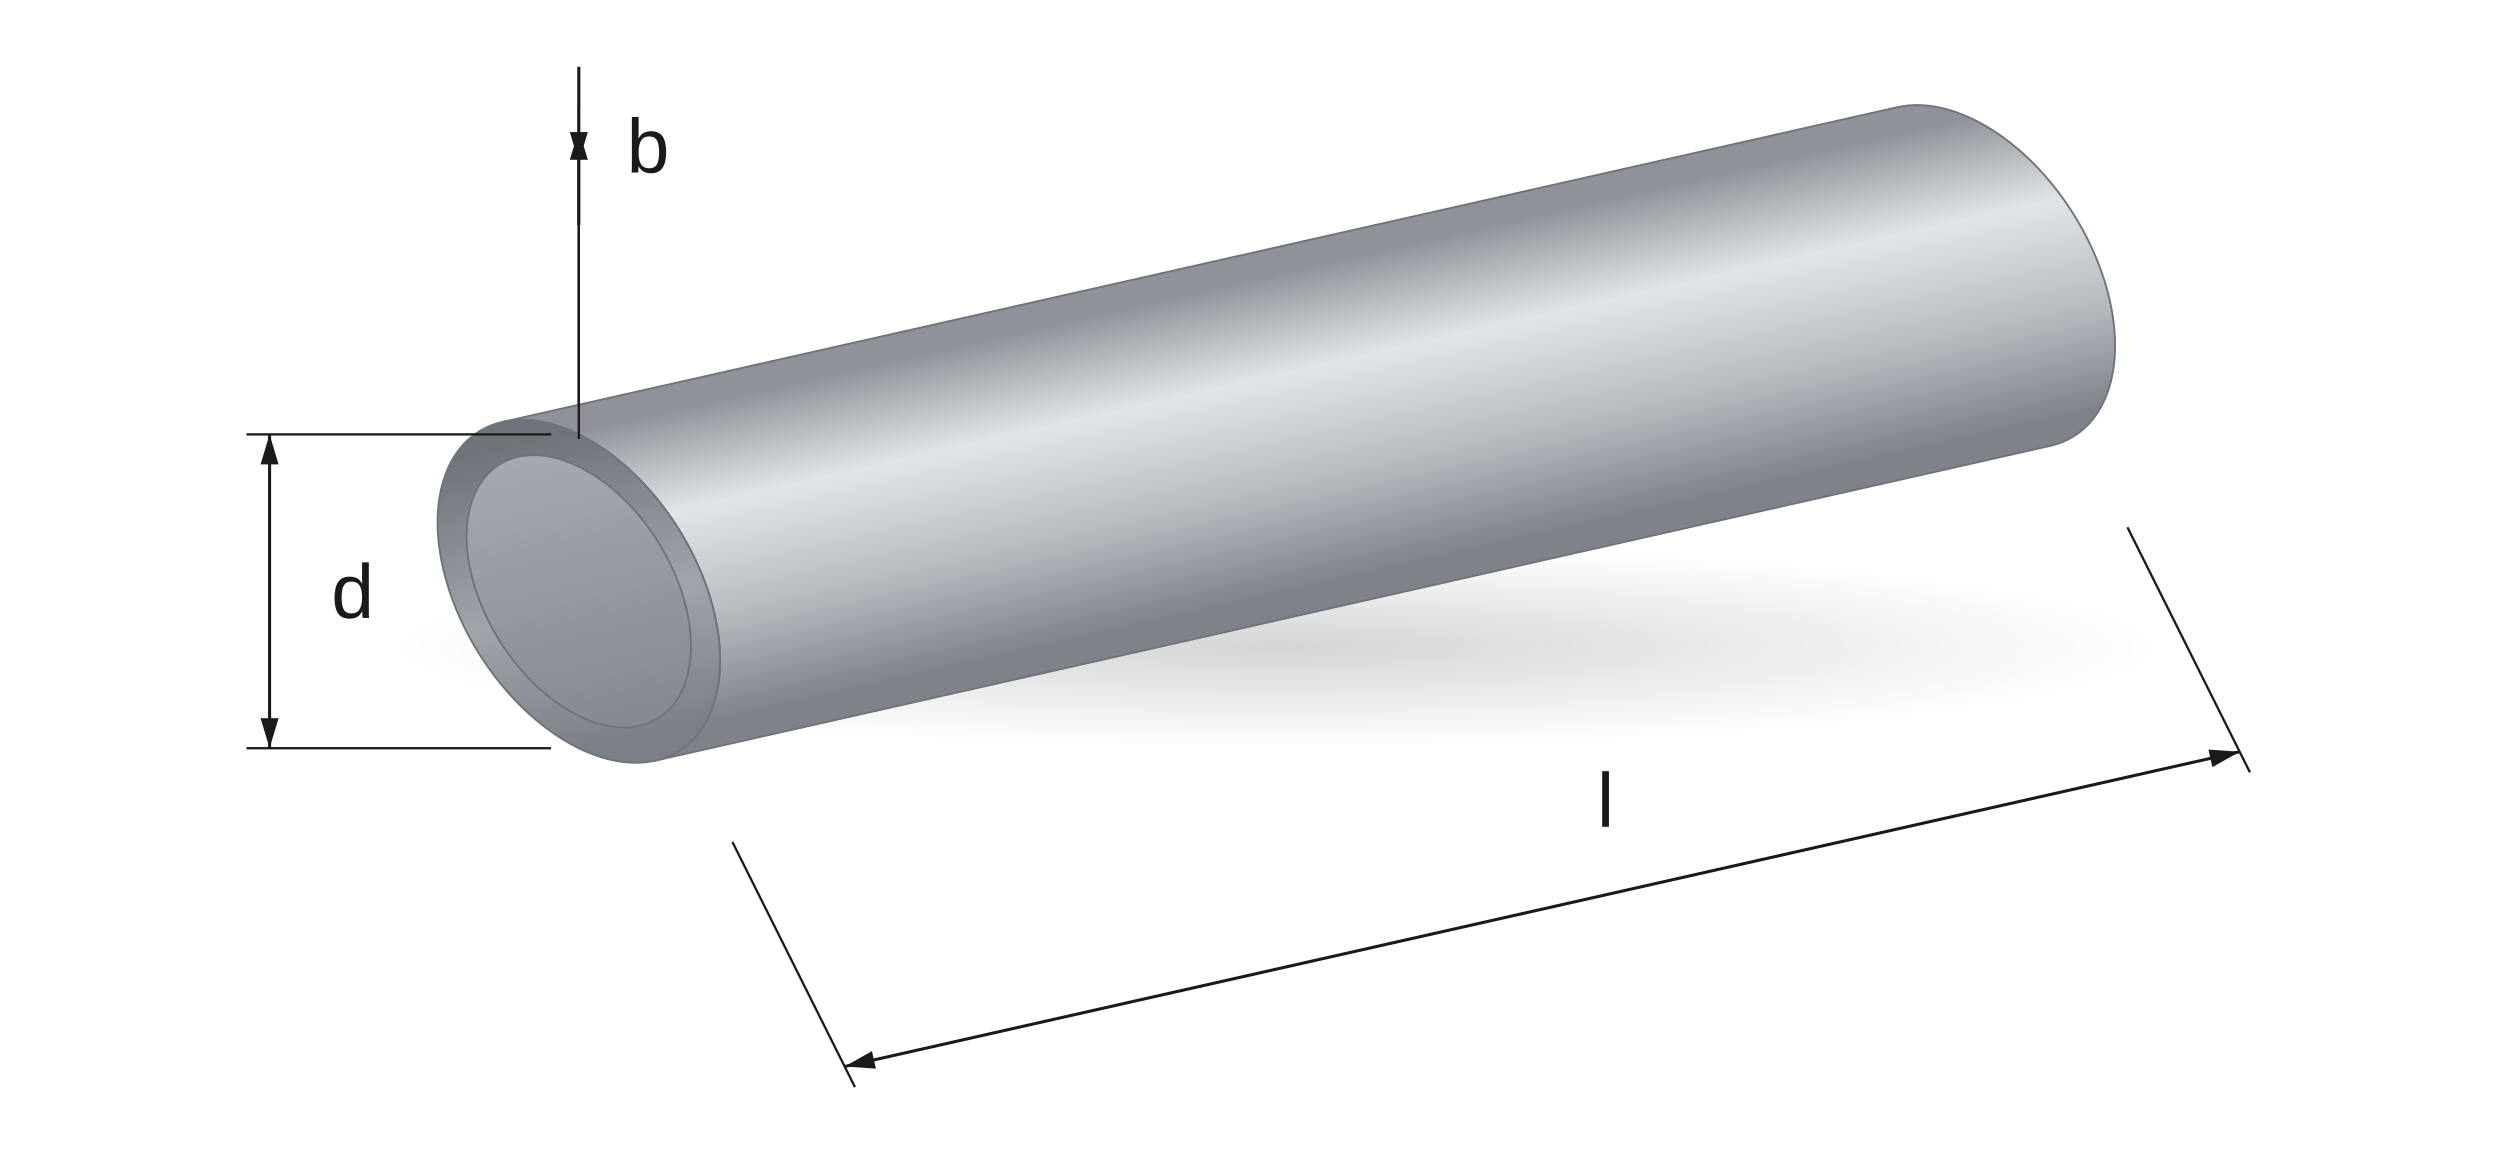
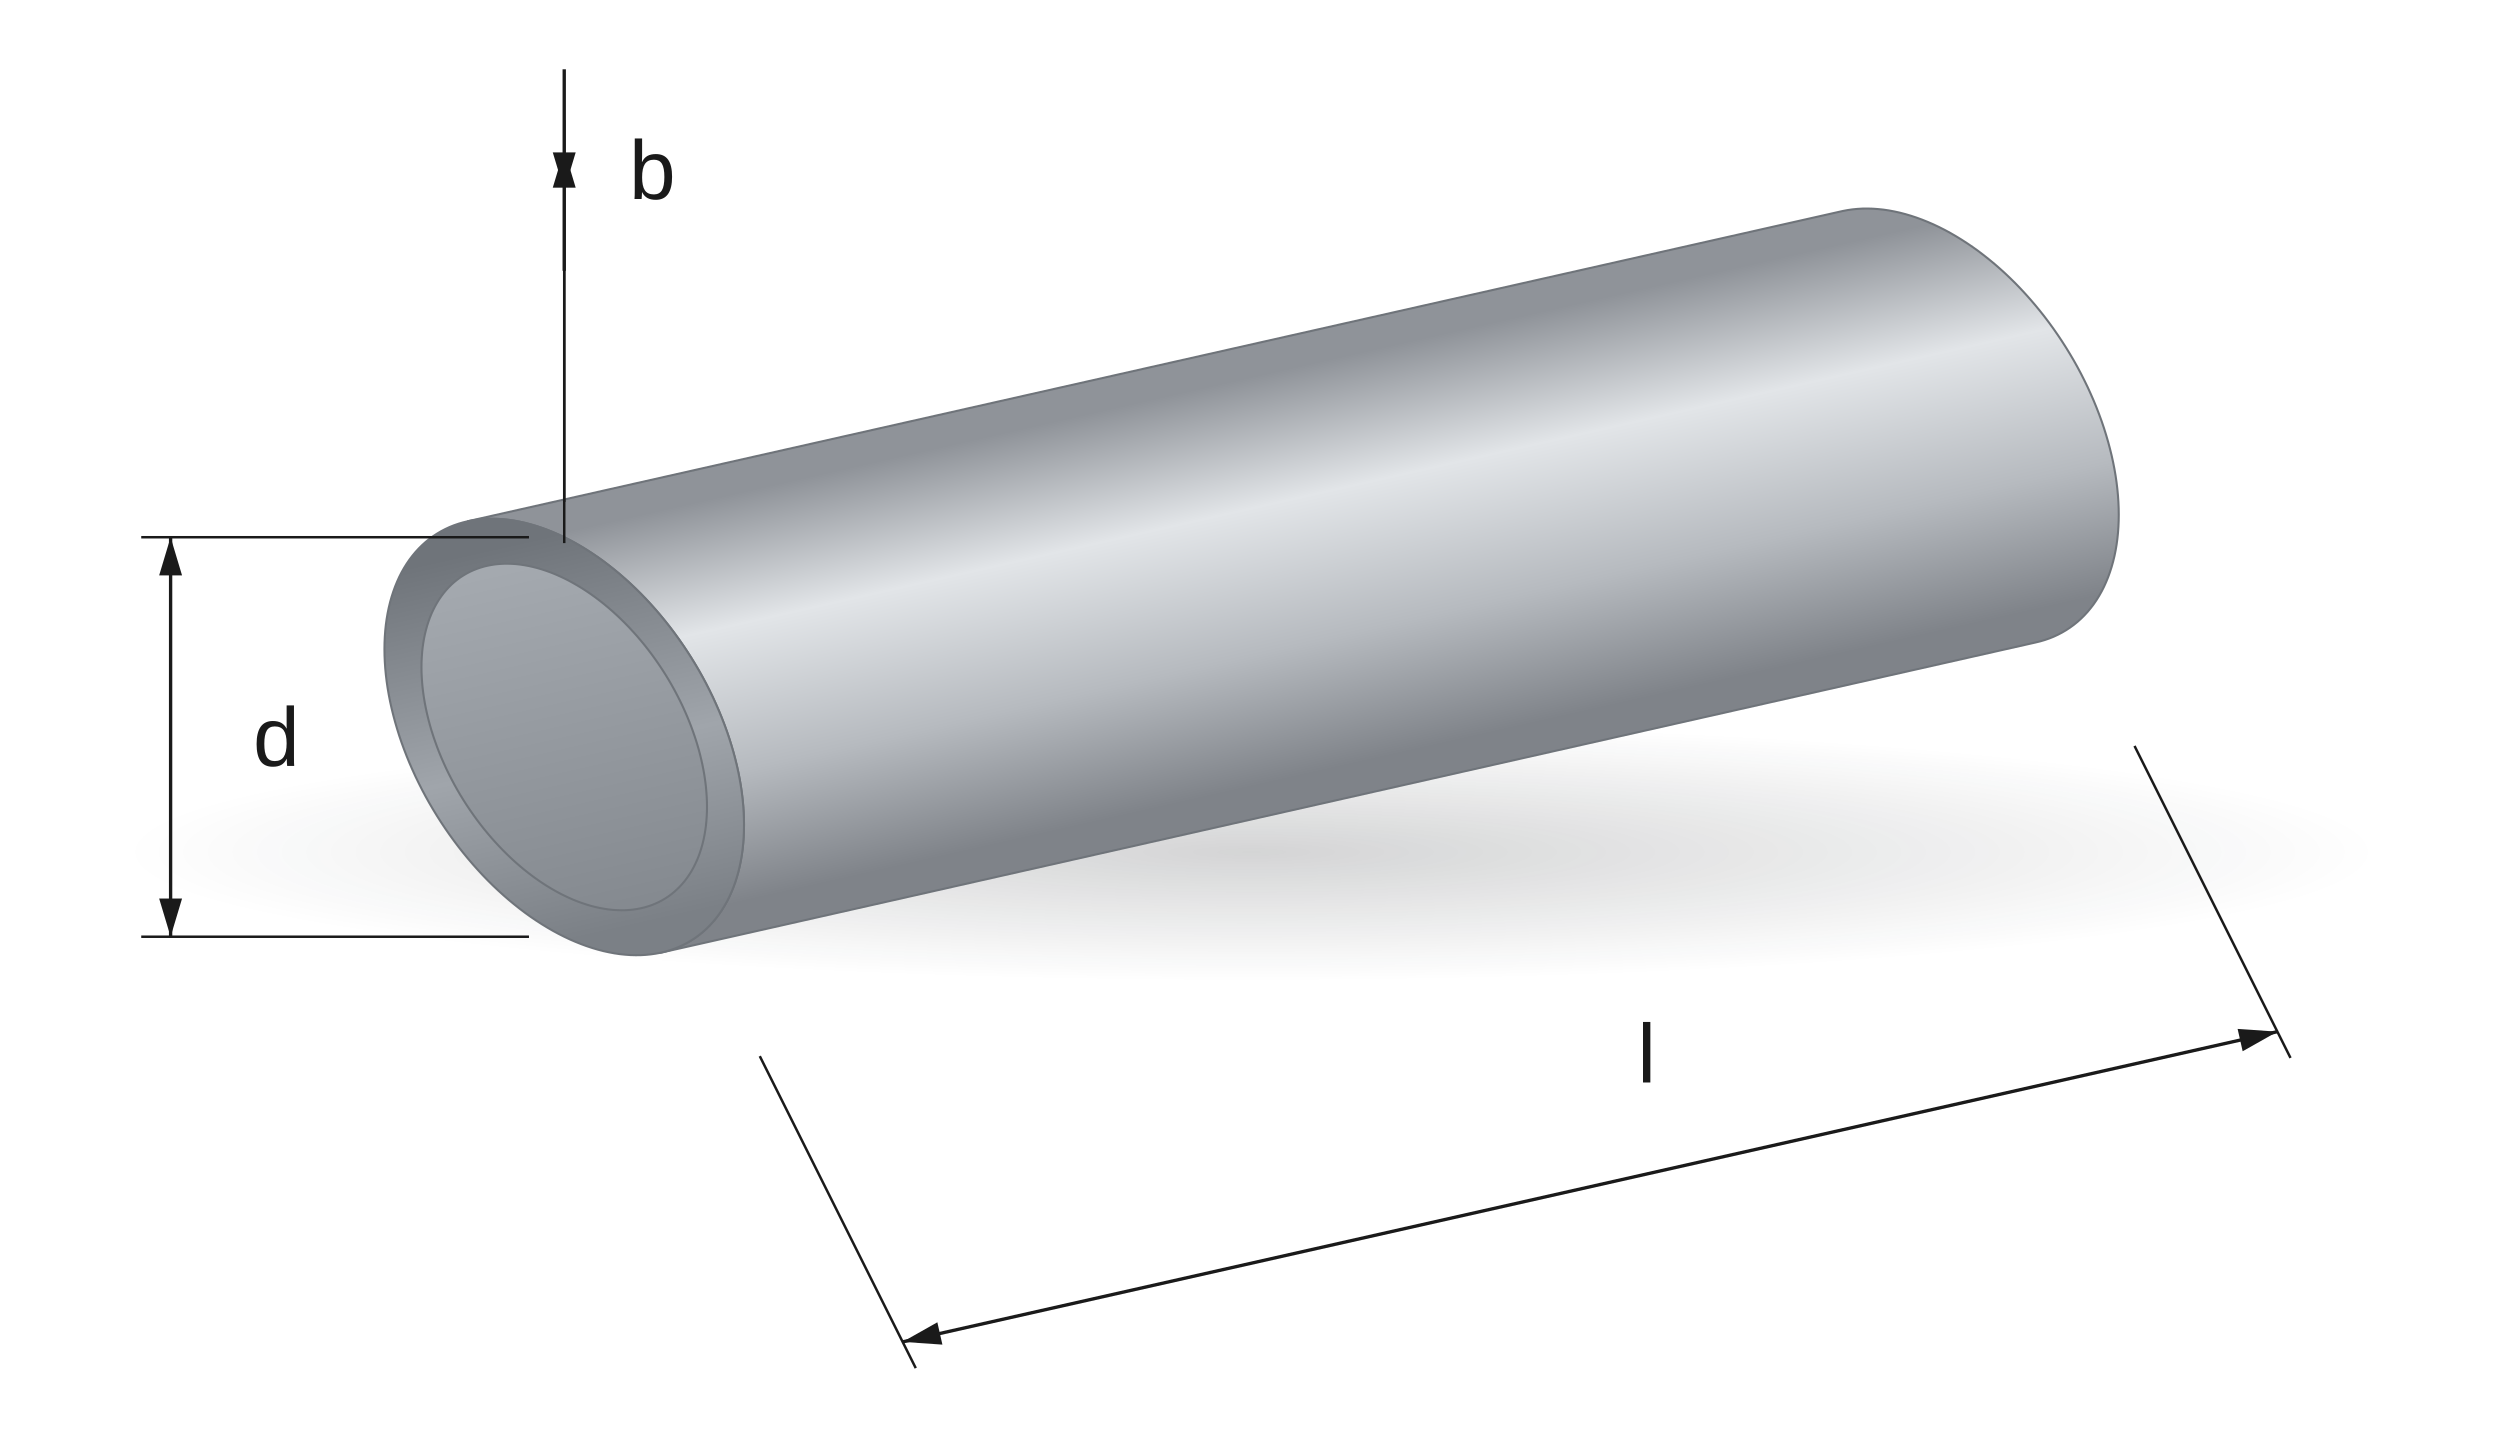
- <svg xmlns="http://www.w3.org/2000/svg" viewBox="0 0 1300 600" role="img" aria-label="Ghid dimensiuni – Țeavă rotundă">
-   <g transform="translate(300.98 307.48) scale(1.2)">
+ <svg xmlns="http://www.w3.org/2000/svg" viewBox="0 0 1200 690" role="img" aria-label="Ghid dimensiuni – Țeavă rotundă">
+   <g transform="translate(270.83 353.75) scale(1.41)">
    <defs>
      <radialGradient id="sh">
        <stop offset="0" stop-color="#101418" stop-opacity="0.18" />
        <stop offset="1" stop-color="#101418" stop-opacity="0" />
      </radialGradient>
    </defs>
-     <ellipse cx="302.25" cy="23.8" rx="380" ry="44" fill="url(#sh)" />
+     <ellipse cx="234" cy="39.2" rx="380" ry="44" fill="url(#sh)" />
    <defs>
      <linearGradient id="c2" gradientUnits="userSpaceOnUse" x1="-14.97" y1="-66.33" x2="14.97" y2="66.33">
        <stop offset="0" stop-color="#8f9399" />
        <stop offset="0.32" stop-color="#e2e5e8" />
        <stop offset="0.68" stop-color="#b6babf" />
        <stop offset="1" stop-color="#7f8389" />
      </linearGradient>
    </defs>
-     <path d="M32.79,73.45L34.4,73.06L35.97,72.6L37.51,72.07L39.01,71.47L40.47,70.79L41.89,70.05L43.27,69.24L44.61,68.36L45.91,67.41L47.16,66.4L48.36,65.32L49.51,64.18L50.62,62.97L51.67,61.7L52.68,60.37L53.63,58.98L54.53,57.53L55.38,56.03L56.17,54.47L56.9,52.85L57.58,51.19L58.2,49.47L58.77,47.7L59.28,45.89L59.73,44.03L60.12,42.13L60.45,40.19L60.72,38.21L60.93,36.19L61.08,34.13L61.17,32.04L61.2,29.92L61.17,27.77L61.08,25.59L60.93,23.39L60.72,21.16L60.45,18.91L60.12,16.65L59.73,14.37L59.28,12.07L58.77,9.76L58.2,7.44L57.58,5.12L56.9,2.79L56.17,0.45L55.38,-1.88L54.53,-4.21L53.63,-6.54L52.68,-8.86L51.67,-11.17L50.62,-13.48L49.51,-15.76L48.36,-18.04L47.16,-20.29L45.91,-22.53L44.61,-24.74L43.27,-26.93L41.89,-29.09L40.47,-31.22L39.01,-33.32L37.51,-35.39L35.97,-37.43L34.4,-39.42L32.79,-41.38L31.15,-43.3L29.48,-45.17L27.78,-47.01L26.06,-48.79L24.31,-50.52L22.53,-52.21L20.73,-53.84L18.91,-55.43L17.07,-56.95L15.22,-58.42L13.35,-59.84L11.47,-61.19L9.57,-62.48L7.67,-63.71L5.76,-64.88L3.84,-65.99L1.92,-67.03L0,-68L-1.92,-68.91L-3.84,-69.74L-5.76,-70.51L-7.67,-71.21L-9.57,-71.84L-11.47,-72.4L-13.35,-72.89L-15.22,-73.3L-17.07,-73.65L-18.91,-73.92L-20.73,-74.11L-22.53,-74.24L-24.31,-74.29L-26.06,-74.27L-27.78,-74.17L-29.48,-74L-31.15,-73.76L-32.79,-73.45L571.71,-209.85L573.35,-210.16L575.02,-210.4L576.72,-210.57L578.44,-210.67L580.19,-210.69L581.97,-210.64L583.77,-210.51L585.59,-210.32L587.43,-210.05L589.28,-209.7L591.15,-209.29L593.03,-208.8L594.93,-208.24L596.83,-207.61L598.74,-206.91L600.66,-206.14L602.58,-205.31L604.5,-204.4L606.42,-203.43L608.34,-202.39L610.26,-201.28L612.17,-200.11L614.07,-198.88L615.97,-197.59L617.85,-196.24L619.72,-194.82L621.57,-193.35L623.41,-191.83L625.23,-190.24L627.03,-188.61L628.81,-186.92L630.56,-185.19L632.28,-183.41L633.98,-181.57L635.65,-179.7L637.29,-177.78L638.9,-175.82L640.47,-173.83L642.01,-171.79L643.51,-169.72L644.97,-167.62L646.39,-165.49L647.77,-163.33L649.11,-161.14L650.41,-158.93L651.66,-156.69L652.86,-154.44L654.01,-152.16L655.12,-149.88L656.17,-147.57L657.18,-145.26L658.13,-142.94L659.03,-140.61L659.88,-138.28L660.67,-135.95L661.4,-133.61L662.08,-131.28L662.7,-128.96L663.27,-126.64L663.78,-124.33L664.23,-122.03L664.62,-119.75L664.95,-117.49L665.22,-115.24L665.43,-113.01L665.58,-110.81L665.67,-108.63L665.7,-106.48L665.67,-104.36L665.58,-102.27L665.43,-100.21L665.22,-98.19L664.95,-96.21L664.62,-94.27L664.23,-92.37L663.78,-90.51L663.27,-88.7L662.7,-86.93L662.08,-85.21L661.4,-83.55L660.67,-81.93L659.88,-80.37L659.03,-78.87L658.13,-77.42L657.18,-76.03L656.17,-74.7L655.12,-73.43L654.01,-72.22L652.86,-71.08L651.66,-70L650.41,-68.99L649.11,-68.04L647.77,-67.16L646.39,-66.35L644.97,-65.61L643.51,-64.93L642.01,-64.33L640.47,-63.8L638.9,-63.34L637.29,-62.95Z" fill="url(#c2)" stroke="#6f747a" stroke-width="0.83" stroke-linejoin="round" />
+     <path d="M32.79,73.45L34.4,73.06L35.97,72.6L37.51,72.07L39.01,71.47L40.47,70.79L41.89,70.05L43.27,69.24L44.61,68.36L45.91,67.41L47.16,66.4L48.36,65.32L49.51,64.18L50.62,62.97L51.67,61.7L52.68,60.37L53.63,58.98L54.53,57.53L55.38,56.03L56.17,54.47L56.9,52.85L57.58,51.19L58.2,49.47L58.77,47.7L59.28,45.89L59.73,44.03L60.12,42.13L60.45,40.19L60.72,38.21L60.93,36.19L61.08,34.13L61.17,32.04L61.2,29.92L61.17,27.77L61.08,25.59L60.93,23.39L60.72,21.16L60.45,18.91L60.12,16.65L59.73,14.37L59.28,12.07L58.77,9.76L58.2,7.44L57.58,5.12L56.9,2.79L56.17,0.45L55.38,-1.88L54.53,-4.21L53.63,-6.54L52.68,-8.86L51.67,-11.17L50.62,-13.48L49.51,-15.76L48.36,-18.04L47.16,-20.29L45.91,-22.53L44.61,-24.74L43.27,-26.93L41.89,-29.09L40.47,-31.22L39.01,-33.32L37.51,-35.39L35.97,-37.43L34.4,-39.42L32.79,-41.38L31.15,-43.3L29.48,-45.17L27.78,-47.01L26.06,-48.79L24.31,-50.52L22.53,-52.21L20.73,-53.84L18.91,-55.43L17.07,-56.95L15.22,-58.42L13.35,-59.84L11.47,-61.19L9.57,-62.48L7.67,-63.71L5.76,-64.88L3.84,-65.99L1.92,-67.03L0,-68L-1.92,-68.91L-3.84,-69.74L-5.76,-70.51L-7.67,-71.21L-9.57,-71.84L-11.47,-72.4L-13.35,-72.89L-15.22,-73.3L-17.07,-73.65L-18.91,-73.92L-20.73,-74.11L-22.53,-74.24L-24.31,-74.29L-26.06,-74.27L-27.78,-74.17L-29.48,-74L-31.15,-73.76L-32.79,-73.45L435.21,-179.05L436.85,-179.36L438.52,-179.6L440.22,-179.77L441.94,-179.87L443.69,-179.89L445.47,-179.84L447.27,-179.71L449.09,-179.52L450.93,-179.25L452.78,-178.9L454.65,-178.49L456.53,-178L458.43,-177.44L460.33,-176.81L462.24,-176.11L464.16,-175.34L466.08,-174.51L468,-173.6L469.92,-172.63L471.84,-171.59L473.76,-170.48L475.67,-169.31L477.57,-168.08L479.47,-166.79L481.35,-165.44L483.22,-164.02L485.07,-162.55L486.91,-161.03L488.73,-159.44L490.53,-157.81L492.31,-156.12L494.06,-154.39L495.78,-152.61L497.48,-150.77L499.15,-148.9L500.79,-146.98L502.4,-145.02L503.97,-143.03L505.51,-140.99L507.01,-138.92L508.47,-136.82L509.89,-134.69L511.27,-132.53L512.61,-130.34L513.91,-128.13L515.16,-125.89L516.36,-123.64L517.51,-121.36L518.62,-119.08L519.67,-116.77L520.68,-114.46L521.63,-112.14L522.53,-109.81L523.38,-107.48L524.17,-105.15L524.9,-102.81L525.58,-100.48L526.2,-98.16L526.77,-95.84L527.28,-93.53L527.73,-91.23L528.12,-88.95L528.45,-86.69L528.72,-84.44L528.93,-82.21L529.08,-80.01L529.17,-77.83L529.2,-75.68L529.17,-73.56L529.08,-71.47L528.93,-69.41L528.72,-67.39L528.45,-65.41L528.12,-63.47L527.73,-61.57L527.28,-59.71L526.77,-57.9L526.2,-56.13L525.58,-54.41L524.9,-52.75L524.17,-51.13L523.38,-49.57L522.53,-48.07L521.63,-46.62L520.68,-45.23L519.67,-43.9L518.62,-42.63L517.51,-41.42L516.36,-40.28L515.16,-39.2L513.91,-38.19L512.61,-37.24L511.27,-36.36L509.89,-35.55L508.47,-34.81L507.01,-34.13L505.51,-33.53L503.97,-33L502.4,-32.54L500.79,-32.15Z" fill="url(#c2)" stroke="#6f747a" stroke-width="0.71" stroke-linejoin="round" />
    <clipPath id="c2c">
      <path d="M48.6,23.76L48.58,22.05L48.5,20.32L48.38,18.57L48.22,16.8L48,15.02L47.74,13.22L47.43,11.41L47.07,9.58L46.67,7.75L46.22,5.91L45.73,4.06L45.19,2.21L44.6,0.36L43.97,-1.49L43.3,-3.35L42.59,-5.19L41.83,-7.04L41.03,-8.87L40.2,-10.7L39.32,-12.52L38.4,-14.32L37.45,-16.11L36.46,-17.89L35.43,-19.65L34.37,-21.38L33.27,-23.1L32.14,-24.79L30.98,-26.46L29.79,-28.11L28.57,-29.72L27.32,-31.31L26.04,-32.86L24.74,-34.39L23.41,-35.87L22.06,-37.33L20.69,-38.74L19.3,-40.12L17.89,-41.46L16.46,-42.76L15.02,-44.01L13.56,-45.23L12.09,-46.39L10.6,-47.52L9.11,-48.59L7.6,-49.62L6.09,-50.6L4.57,-51.52L3.05,-52.4L1.53,-53.23L0,-54L-1.53,-54.72L-3.05,-55.39L-4.57,-56L-6.09,-56.55L-7.6,-57.05L-9.11,-57.5L-10.6,-57.88L-12.09,-58.21L-13.56,-58.48L-15.02,-58.7L-16.46,-58.86L-17.89,-58.95L-19.3,-58.99L-20.69,-58.98L-22.06,-58.9L-23.41,-58.77L-24.74,-58.57L-26.04,-58.32L-27.32,-58.02L-28.57,-57.65L-29.79,-57.23L-30.98,-56.75L-32.14,-56.22L-33.27,-55.63L-34.37,-54.98L-35.43,-54.29L-36.46,-53.53L-37.45,-52.73L-38.4,-51.87L-39.32,-50.96L-40.2,-50L-41.03,-49L-41.83,-47.94L-42.59,-46.84L-43.3,-45.69L-43.97,-44.49L-44.6,-43.25L-45.19,-41.97L-45.73,-40.65L-46.22,-39.28L-46.67,-37.88L-47.07,-36.44L-47.43,-34.97L-47.74,-33.46L-48,-31.91L-48.22,-30.34L-48.38,-28.74L-48.5,-27.1L-48.58,-25.44L-48.6,-23.76L-48.58,-22.05L-48.5,-20.32L-48.38,-18.57L-48.22,-16.8L-48,-15.02L-47.74,-13.22L-47.43,-11.41L-47.07,-9.58L-46.67,-7.75L-46.22,-5.91L-45.73,-4.06L-45.19,-2.21L-44.6,-0.36L-43.97,1.49L-43.3,3.35L-42.59,5.19L-41.83,7.04L-41.03,8.87L-40.2,10.7L-39.32,12.52L-38.4,14.32L-37.45,16.11L-36.46,17.89L-35.43,19.65L-34.37,21.38L-33.27,23.1L-32.14,24.79L-30.98,26.46L-29.79,28.11L-28.57,29.72L-27.32,31.31L-26.04,32.86L-24.74,34.39L-23.41,35.87L-22.06,37.33L-20.69,38.74L-19.3,40.12L-17.89,41.46L-16.46,42.76L-15.02,44.01L-13.56,45.23L-12.09,46.39L-10.6,47.52L-9.11,48.59L-7.6,49.62L-6.09,50.6L-4.57,51.52L-3.05,52.4L-1.53,53.23L0,54L1.53,54.72L3.05,55.39L4.57,56L6.09,56.55L7.6,57.05L9.11,57.5L10.6,57.88L12.09,58.21L13.56,58.48L15.02,58.7L16.46,58.86L17.89,58.95L19.3,58.99L20.69,58.98L22.06,58.9L23.41,58.77L24.74,58.57L26.04,58.32L27.32,58.02L28.57,57.65L29.79,57.23L30.98,56.75L32.14,56.22L33.27,55.63L34.37,54.98L35.43,54.29L36.46,53.53L37.45,52.73L38.4,51.87L39.32,50.96L40.2,50L41.03,49L41.83,47.94L42.59,46.84L43.3,45.69L43.97,44.49L44.6,43.25L45.19,41.97L45.73,40.65L46.22,39.28L46.67,37.88L47.07,36.44L47.43,34.97L47.74,33.46L48,31.91L48.22,30.34L48.38,28.74L48.5,27.1L48.58,25.44Z" />
    </clipPath>
    <defs>
      <linearGradient id="c2h" gradientUnits="userSpaceOnUse" x1="-14.97" y1="-66.33" x2="14.97" y2="66.33">
        <stop offset="0" stop-color="#4a4f55" />
        <stop offset="1" stop-color="#6b7177" />
      </linearGradient>
    </defs>
    <defs>
      <linearGradient id="c2i" gradientUnits="userSpaceOnUse" x1="-14.97" y1="-66.33" x2="14.97" y2="66.33">
        <stop offset="0" stop-color="#a6abb1" />
        <stop offset="1" stop-color="#83888e" />
      </linearGradient>
    </defs>
    <g clip-path="url(#c2c)">
      <path d="M48.6,23.76L48.58,22.05L48.5,20.32L48.38,18.57L48.22,16.8L48,15.02L47.74,13.22L47.43,11.41L47.07,9.58L46.67,7.75L46.22,5.91L45.73,4.06L45.19,2.21L44.6,0.36L43.97,-1.49L43.3,-3.35L42.59,-5.19L41.83,-7.04L41.03,-8.87L40.2,-10.7L39.32,-12.52L38.4,-14.32L37.45,-16.11L36.46,-17.89L35.43,-19.65L34.37,-21.38L33.27,-23.1L32.14,-24.79L30.98,-26.46L29.79,-28.11L28.57,-29.72L27.32,-31.31L26.04,-32.86L24.74,-34.39L23.41,-35.87L22.06,-37.33L20.69,-38.74L19.3,-40.12L17.89,-41.46L16.46,-42.76L15.02,-44.01L13.56,-45.23L12.09,-46.39L10.6,-47.52L9.11,-48.59L7.6,-49.62L6.09,-50.6L4.57,-51.52L3.05,-52.4L1.53,-53.23L0,-54L-1.53,-54.72L-3.05,-55.39L-4.57,-56L-6.09,-56.55L-7.6,-57.05L-9.11,-57.5L-10.6,-57.88L-12.09,-58.21L-13.56,-58.48L-15.02,-58.7L-16.46,-58.86L-17.89,-58.95L-19.3,-58.99L-20.69,-58.98L-22.06,-58.9L-23.41,-58.77L-24.74,-58.57L-26.04,-58.32L-27.32,-58.02L-28.57,-57.65L-29.79,-57.23L-30.98,-56.75L-32.14,-56.22L-33.27,-55.63L-34.37,-54.98L-35.43,-54.29L-36.46,-53.53L-37.45,-52.73L-38.4,-51.87L-39.32,-50.96L-40.2,-50L-41.03,-49L-41.83,-47.94L-42.59,-46.84L-43.3,-45.69L-43.97,-44.49L-44.6,-43.25L-45.19,-41.97L-45.73,-40.65L-46.22,-39.28L-46.67,-37.88L-47.07,-36.44L-47.43,-34.97L-47.74,-33.46L-48,-31.91L-48.22,-30.34L-48.38,-28.74L-48.5,-27.1L-48.58,-25.44L-48.6,-23.76L-48.58,-22.05L-48.5,-20.32L-48.38,-18.57L-48.22,-16.8L-48,-15.02L-47.74,-13.22L-47.43,-11.41L-47.07,-9.58L-46.67,-7.75L-46.22,-5.91L-45.73,-4.06L-45.19,-2.21L-44.6,-0.36L-43.97,1.49L-43.3,3.35L-42.59,5.19L-41.83,7.04L-41.03,8.87L-40.2,10.7L-39.32,12.52L-38.4,14.32L-37.45,16.11L-36.46,17.89L-35.43,19.65L-34.37,21.38L-33.27,23.1L-32.14,24.79L-30.98,26.46L-29.79,28.11L-28.57,29.72L-27.32,31.31L-26.04,32.86L-24.74,34.39L-23.41,35.87L-22.06,37.33L-20.69,38.74L-19.3,40.12L-17.89,41.46L-16.46,42.76L-15.02,44.01L-13.56,45.23L-12.09,46.39L-10.6,47.52L-9.11,48.59L-7.6,49.62L-6.09,50.6L-4.57,51.52L-3.05,52.4L-1.53,53.23L0,54L1.53,54.72L3.05,55.39L4.57,56L6.09,56.55L7.6,57.05L9.11,57.5L10.6,57.88L12.09,58.21L13.56,58.48L15.02,58.7L16.46,58.86L17.89,58.95L19.3,58.99L20.69,58.98L22.06,58.9L23.41,58.77L24.74,58.57L26.04,58.32L27.32,58.02L28.57,57.65L29.79,57.23L30.98,56.75L32.14,56.22L33.27,55.63L34.37,54.98L35.43,54.29L36.46,53.53L37.45,52.73L38.4,51.87L39.32,50.96L40.2,50L41.03,49L41.83,47.94L42.59,46.84L43.3,45.69L43.97,44.49L44.6,43.25L45.19,41.97L45.73,40.65L46.22,39.28L46.67,37.88L47.07,36.44L47.43,34.97L47.74,33.46L48,31.91L48.22,30.34L48.38,28.74L48.5,27.1L48.58,25.44Z" fill="url(#c2h)" />
-       <path d="M-26.04,-58.32L-27.32,-58.02L-28.57,-57.65L-29.79,-57.23L-30.98,-56.75L-32.14,-56.22L-33.27,-55.63L-34.37,-54.98L-35.43,-54.29L-36.46,-53.53L-37.45,-52.73L-38.4,-51.87L-39.32,-50.96L-40.2,-50L-41.03,-49L-41.83,-47.94L-42.59,-46.84L-43.3,-45.69L-43.97,-44.49L-44.6,-43.25L-45.19,-41.97L-45.73,-40.65L-46.22,-39.28L-46.67,-37.88L-47.07,-36.44L-47.43,-34.97L-47.74,-33.46L-48,-31.91L-48.22,-30.34L-48.38,-28.74L-48.5,-27.1L-48.58,-25.44L-48.6,-23.76L-48.58,-22.05L-48.5,-20.32L-48.38,-18.57L-48.22,-16.8L-48,-15.02L-47.74,-13.22L-47.43,-11.41L-47.07,-9.58L-46.67,-7.75L-46.22,-5.91L-45.73,-4.06L-45.19,-2.21L-44.6,-0.36L-43.97,1.49L-43.3,3.35L-42.59,5.19L-41.83,7.04L-41.03,8.87L-40.2,10.7L-39.32,12.52L-38.4,14.32L-37.45,16.11L-36.46,17.89L-35.43,19.65L-34.37,21.38L-33.27,23.1L-32.14,24.79L-30.98,26.46L-29.79,28.11L-28.57,29.72L-27.32,31.31L-26.04,32.86L-24.74,34.39L-23.41,35.87L-22.06,37.33L-20.69,38.74L-19.3,40.12L-17.89,41.46L-16.46,42.76L-15.02,44.01L-13.56,45.23L-12.09,46.39L-10.6,47.52L-9.11,48.59L-7.6,49.62L-6.09,50.6L-4.57,51.52L-3.05,52.4L-1.53,53.23L0,54L1.53,54.72L3.05,55.39L4.57,56L6.09,56.55L7.6,57.05L9.11,57.5L10.6,57.88L12.09,58.21L13.56,58.48L15.02,58.7L16.46,58.86L17.89,58.95L19.3,58.99L20.69,58.98L22.06,58.9L23.41,58.77L24.74,58.57L26.04,58.32L358.52,-16.7L357.21,-16.45L355.89,-16.25L354.54,-16.12L353.17,-16.04L351.78,-16.03L350.37,-16.07L348.94,-16.16L347.49,-16.32L346.03,-16.54L344.56,-16.81L343.08,-17.14L341.58,-17.52L340.08,-17.97L338.57,-18.47L337.05,-19.02L335.53,-19.63L334,-20.3L332.48,-21.02L330.95,-21.79L329.42,-22.62L327.9,-23.5L326.38,-24.42L324.87,-25.4L323.37,-26.43L321.87,-27.5L320.39,-28.63L318.92,-29.79L317.46,-31.01L316.01,-32.26L314.58,-33.56L313.17,-34.9L311.78,-36.28L310.41,-37.69L309.06,-39.15L307.74,-40.63L306.43,-42.16L305.16,-43.71L303.91,-45.3L302.69,-46.91L301.5,-48.56L300.34,-50.23L299.21,-51.92L298.11,-53.64L297.05,-55.37L296.02,-57.13L295.03,-58.91L294.07,-60.7L293.16,-62.5L292.28,-64.32L291.44,-66.15L290.64,-67.98L289.89,-69.83L289.17,-71.67L288.5,-73.53L287.87,-75.38L287.29,-77.23L286.75,-79.08L286.25,-80.93L285.8,-82.77L285.4,-84.6L285.05,-86.43L284.74,-88.24L284.47,-90.04L284.26,-91.82L284.09,-93.59L283.97,-95.34L283.9,-97.07L283.87,-98.78L283.9,-100.46L283.97,-102.12L284.09,-103.76L284.26,-105.36L284.47,-106.93L284.74,-108.48L285.05,-109.99L285.4,-111.46L285.8,-112.9L286.25,-114.3L286.75,-115.67L287.29,-116.99L287.87,-118.27L288.5,-119.51L289.17,-120.71L289.89,-121.86L290.64,-122.96L291.44,-124.02L292.28,-125.02L293.16,-125.98L294.07,-126.89L295.03,-127.75L296.02,-128.55L297.05,-129.31L298.11,-130L299.21,-130.65L300.34,-131.24L301.5,-131.77L302.69,-132.25L303.91,-132.67L305.16,-133.04L306.43,-133.34Z" fill="url(#c2i)" />
+       <path d="M-26.04,-58.32L-27.32,-58.02L-28.57,-57.65L-29.79,-57.23L-30.98,-56.75L-32.14,-56.22L-33.27,-55.63L-34.37,-54.98L-35.43,-54.29L-36.46,-53.53L-37.45,-52.73L-38.4,-51.87L-39.32,-50.96L-40.2,-50L-41.03,-49L-41.83,-47.94L-42.59,-46.84L-43.3,-45.69L-43.97,-44.49L-44.6,-43.25L-45.19,-41.97L-45.73,-40.65L-46.22,-39.28L-46.67,-37.88L-47.07,-36.44L-47.43,-34.97L-47.74,-33.46L-48,-31.91L-48.22,-30.34L-48.38,-28.74L-48.5,-27.1L-48.58,-25.44L-48.6,-23.76L-48.58,-22.05L-48.5,-20.32L-48.38,-18.57L-48.22,-16.8L-48,-15.02L-47.74,-13.22L-47.43,-11.41L-47.07,-9.58L-46.67,-7.75L-46.22,-5.91L-45.73,-4.06L-45.19,-2.21L-44.6,-0.36L-43.97,1.49L-43.3,3.35L-42.59,5.19L-41.83,7.04L-41.03,8.87L-40.2,10.7L-39.32,12.52L-38.4,14.32L-37.45,16.11L-36.46,17.89L-35.43,19.65L-34.37,21.38L-33.27,23.1L-32.14,24.79L-30.98,26.46L-29.79,28.11L-28.57,29.72L-27.32,31.31L-26.04,32.86L-24.74,34.39L-23.41,35.87L-22.06,37.33L-20.69,38.74L-19.3,40.12L-17.89,41.46L-16.46,42.76L-15.02,44.01L-13.56,45.23L-12.09,46.39L-10.6,47.52L-9.11,48.59L-7.6,49.62L-6.09,50.6L-4.57,51.52L-3.05,52.4L-1.53,53.23L0,54L1.53,54.72L3.05,55.39L4.57,56L6.09,56.55L7.6,57.05L9.11,57.5L10.6,57.88L12.09,58.21L13.56,58.48L15.02,58.7L16.46,58.86L17.89,58.95L19.3,58.99L20.69,58.98L22.06,58.9L23.41,58.77L24.74,58.57L26.04,58.32L283.44,0.24L282.14,0.49L280.81,0.69L279.46,0.82L278.09,0.9L276.7,0.91L275.29,0.87L273.86,0.78L272.42,0.62L270.96,0.4L269.49,0.13L268,-0.2L266.51,-0.58L265,-1.03L263.49,-1.53L261.97,-2.08L260.45,-2.69L258.93,-3.36L257.4,-4.08L255.87,-4.85L254.35,-5.68L252.83,-6.56L251.31,-7.48L249.8,-8.46L248.29,-9.49L246.8,-10.56L245.31,-11.69L243.84,-12.85L242.38,-14.07L240.94,-15.32L239.51,-16.62L238.1,-17.96L236.71,-19.34L235.34,-20.75L233.99,-22.21L232.66,-23.69L231.36,-25.22L230.08,-26.77L228.83,-28.36L227.61,-29.97L226.42,-31.62L225.26,-33.29L224.13,-34.98L223.03,-36.7L221.97,-38.43L220.94,-40.19L219.95,-41.97L219,-43.76L218.08,-45.56L217.2,-47.38L216.37,-49.21L215.57,-51.04L214.81,-52.89L214.1,-54.73L213.43,-56.59L212.8,-58.44L212.21,-60.29L211.67,-62.14L211.18,-63.99L210.73,-65.83L210.33,-67.66L209.97,-69.49L209.66,-71.3L209.4,-73.1L209.18,-74.88L209.02,-76.65L208.9,-78.4L208.82,-80.13L208.8,-81.84L208.82,-83.52L208.9,-85.18L209.02,-86.82L209.18,-88.42L209.4,-89.99L209.66,-91.54L209.97,-93.05L210.33,-94.52L210.73,-95.96L211.18,-97.36L211.67,-98.73L212.21,-100.05L212.8,-101.33L213.43,-102.57L214.1,-103.77L214.81,-104.92L215.57,-106.02L216.37,-107.08L217.2,-108.08L218.08,-109.04L219,-109.95L219.95,-110.81L220.94,-111.61L221.97,-112.37L223.03,-113.06L224.13,-113.71L225.26,-114.3L226.42,-114.83L227.61,-115.31L228.83,-115.73L230.08,-116.1L231.36,-116.4Z" fill="url(#c2i)" />
    </g>
    <defs>
      <linearGradient id="c2f" gradientUnits="userSpaceOnUse" x1="-14.97" y1="-66.33" x2="14.97" y2="66.33">
        <stop offset="0" stop-color="#6f747a" />
        <stop offset="0.55" stop-color="#a0a5ab" />
        <stop offset="1" stop-color="#7b8086" />
      </linearGradient>
    </defs>
-     <path d="M61.2,29.92L61.17,27.77L61.08,25.59L60.93,23.39L60.72,21.16L60.45,18.91L60.12,16.65L59.73,14.37L59.28,12.07L58.77,9.76L58.2,7.44L57.58,5.12L56.9,2.79L56.17,0.45L55.38,-1.88L54.53,-4.21L53.63,-6.54L52.68,-8.86L51.67,-11.17L50.62,-13.48L49.51,-15.76L48.36,-18.04L47.16,-20.29L45.91,-22.53L44.61,-24.74L43.27,-26.93L41.89,-29.09L40.47,-31.22L39.01,-33.32L37.51,-35.39L35.97,-37.43L34.4,-39.42L32.79,-41.38L31.15,-43.3L29.48,-45.17L27.78,-47.01L26.06,-48.79L24.31,-50.52L22.53,-52.21L20.73,-53.84L18.91,-55.43L17.07,-56.95L15.22,-58.42L13.35,-59.84L11.47,-61.19L9.57,-62.48L7.67,-63.71L5.76,-64.88L3.84,-65.99L1.92,-67.03L0,-68L-1.92,-68.91L-3.84,-69.74L-5.76,-70.51L-7.67,-71.21L-9.57,-71.84L-11.47,-72.4L-13.35,-72.89L-15.22,-73.3L-17.07,-73.65L-18.91,-73.92L-20.73,-74.11L-22.53,-74.24L-24.31,-74.29L-26.06,-74.27L-27.78,-74.17L-29.48,-74L-31.15,-73.76L-32.79,-73.45L-34.4,-73.06L-35.97,-72.6L-37.51,-72.07L-39.01,-71.47L-40.47,-70.79L-41.89,-70.05L-43.27,-69.24L-44.61,-68.36L-45.91,-67.41L-47.16,-66.4L-48.36,-65.32L-49.51,-64.18L-50.62,-62.97L-51.67,-61.7L-52.68,-60.37L-53.63,-58.98L-54.53,-57.53L-55.38,-56.03L-56.17,-54.47L-56.9,-52.85L-57.58,-51.19L-58.2,-49.47L-58.77,-47.7L-59.28,-45.89L-59.73,-44.03L-60.12,-42.13L-60.45,-40.19L-60.72,-38.21L-60.93,-36.19L-61.08,-34.13L-61.17,-32.04L-61.2,-29.92L-61.17,-27.77L-61.08,-25.59L-60.93,-23.39L-60.72,-21.16L-60.45,-18.91L-60.12,-16.65L-59.73,-14.37L-59.28,-12.07L-58.77,-9.76L-58.2,-7.44L-57.58,-5.12L-56.9,-2.79L-56.17,-0.45L-55.38,1.88L-54.53,4.21L-53.63,6.54L-52.68,8.86L-51.67,11.17L-50.62,13.48L-49.51,15.76L-48.36,18.04L-47.16,20.29L-45.91,22.53L-44.61,24.74L-43.27,26.93L-41.89,29.09L-40.47,31.22L-39.01,33.32L-37.51,35.39L-35.97,37.43L-34.4,39.42L-32.79,41.38L-31.15,43.3L-29.48,45.17L-27.78,47.01L-26.06,48.79L-24.31,50.52L-22.53,52.21L-20.73,53.84L-18.91,55.43L-17.07,56.95L-15.22,58.42L-13.35,59.84L-11.47,61.19L-9.57,62.48L-7.67,63.71L-5.76,64.88L-3.84,65.99L-1.92,67.03L0,68L1.92,68.91L3.84,69.74L5.76,70.51L7.67,71.21L9.57,71.84L11.47,72.4L13.35,72.89L15.22,73.3L17.07,73.65L18.91,73.92L20.73,74.11L22.53,74.24L24.31,74.29L26.06,74.27L27.78,74.17L29.48,74L31.15,73.76L32.79,73.45L34.4,73.06L35.97,72.6L37.51,72.07L39.01,71.47L40.47,70.79L41.89,70.05L43.27,69.24L44.61,68.36L45.91,67.41L47.16,66.4L48.36,65.32L49.51,64.18L50.62,62.97L51.67,61.7L52.68,60.37L53.63,58.98L54.53,57.53L55.38,56.03L56.17,54.47L56.9,52.85L57.58,51.19L58.2,49.47L58.77,47.7L59.28,45.89L59.73,44.03L60.12,42.13L60.45,40.19L60.72,38.21L60.93,36.19L61.08,34.13L61.17,32.04ZM48.6,23.76L48.58,22.05L48.5,20.32L48.38,18.57L48.22,16.8L48,15.02L47.74,13.22L47.43,11.41L47.07,9.58L46.67,7.75L46.22,5.91L45.73,4.06L45.19,2.21L44.6,0.36L43.97,-1.49L43.3,-3.35L42.59,-5.19L41.83,-7.04L41.03,-8.87L40.2,-10.7L39.32,-12.52L38.4,-14.32L37.45,-16.11L36.46,-17.89L35.43,-19.65L34.37,-21.38L33.27,-23.1L32.14,-24.79L30.98,-26.46L29.79,-28.11L28.57,-29.72L27.32,-31.31L26.04,-32.86L24.74,-34.39L23.41,-35.87L22.06,-37.33L20.69,-38.74L19.3,-40.12L17.89,-41.46L16.46,-42.76L15.02,-44.01L13.56,-45.23L12.09,-46.39L10.6,-47.52L9.11,-48.59L7.6,-49.62L6.09,-50.6L4.57,-51.52L3.05,-52.4L1.53,-53.23L0,-54L-1.53,-54.72L-3.05,-55.39L-4.57,-56L-6.09,-56.55L-7.6,-57.05L-9.11,-57.5L-10.6,-57.88L-12.09,-58.21L-13.56,-58.48L-15.02,-58.7L-16.46,-58.86L-17.89,-58.95L-19.3,-58.99L-20.69,-58.98L-22.06,-58.9L-23.41,-58.77L-24.74,-58.57L-26.04,-58.32L-27.32,-58.02L-28.57,-57.65L-29.79,-57.23L-30.98,-56.75L-32.14,-56.22L-33.27,-55.63L-34.37,-54.98L-35.43,-54.29L-36.46,-53.53L-37.45,-52.73L-38.4,-51.87L-39.32,-50.96L-40.2,-50L-41.03,-49L-41.83,-47.94L-42.59,-46.84L-43.3,-45.69L-43.97,-44.49L-44.6,-43.25L-45.19,-41.97L-45.73,-40.65L-46.22,-39.28L-46.67,-37.88L-47.07,-36.44L-47.43,-34.97L-47.74,-33.46L-48,-31.91L-48.22,-30.34L-48.38,-28.74L-48.5,-27.1L-48.58,-25.44L-48.6,-23.76L-48.58,-22.05L-48.5,-20.32L-48.38,-18.57L-48.22,-16.8L-48,-15.02L-47.74,-13.22L-47.43,-11.41L-47.07,-9.58L-46.67,-7.75L-46.22,-5.91L-45.73,-4.06L-45.19,-2.21L-44.6,-0.36L-43.97,1.49L-43.3,3.35L-42.59,5.19L-41.83,7.04L-41.03,8.87L-40.2,10.7L-39.32,12.52L-38.4,14.32L-37.45,16.11L-36.46,17.89L-35.43,19.65L-34.37,21.38L-33.27,23.1L-32.14,24.79L-30.98,26.46L-29.79,28.11L-28.57,29.72L-27.32,31.31L-26.04,32.86L-24.74,34.39L-23.41,35.87L-22.06,37.33L-20.69,38.74L-19.3,40.12L-17.89,41.46L-16.46,42.76L-15.02,44.01L-13.56,45.23L-12.09,46.39L-10.6,47.52L-9.11,48.59L-7.6,49.62L-6.09,50.6L-4.57,51.52L-3.05,52.4L-1.53,53.23L0,54L1.53,54.72L3.05,55.39L4.57,56L6.09,56.55L7.6,57.05L9.11,57.5L10.6,57.88L12.09,58.21L13.56,58.48L15.02,58.7L16.46,58.86L17.89,58.95L19.3,58.99L20.69,58.98L22.06,58.9L23.41,58.77L24.74,58.57L26.04,58.32L27.32,58.02L28.57,57.65L29.79,57.23L30.98,56.75L32.14,56.22L33.27,55.63L34.37,54.98L35.43,54.29L36.46,53.53L37.45,52.73L38.4,51.87L39.32,50.96L40.2,50L41.03,49L41.83,47.94L42.59,46.84L43.3,45.69L43.97,44.49L44.6,43.25L45.19,41.97L45.73,40.65L46.22,39.28L46.67,37.88L47.07,36.44L47.43,34.97L47.74,33.46L48,31.91L48.22,30.34L48.38,28.74L48.5,27.1L48.58,25.44Z" fill-rule="evenodd" fill="url(#c2f)" stroke="#6f747a" stroke-width="0.83" />
-     <line x1="-12" y1="-68" x2="-144" y2="-68" stroke="#1a1a1a" stroke-width="1" />
-     <line x1="-12" y1="68" x2="-144" y2="68" stroke="#1a1a1a" stroke-width="1" />
-     <line x1="-134" y1="-68" x2="-134" y2="68" stroke="#1a1a1a" stroke-width="1.33" />
+     <path d="M61.2,29.92L61.17,27.77L61.08,25.59L60.93,23.39L60.72,21.16L60.45,18.91L60.12,16.65L59.73,14.37L59.28,12.07L58.77,9.76L58.2,7.44L57.58,5.12L56.9,2.79L56.17,0.45L55.38,-1.88L54.53,-4.21L53.63,-6.54L52.68,-8.86L51.67,-11.17L50.62,-13.48L49.51,-15.76L48.36,-18.04L47.16,-20.29L45.91,-22.53L44.61,-24.74L43.27,-26.93L41.89,-29.09L40.47,-31.22L39.01,-33.32L37.51,-35.39L35.97,-37.43L34.4,-39.42L32.79,-41.38L31.15,-43.3L29.48,-45.17L27.78,-47.01L26.06,-48.79L24.31,-50.52L22.53,-52.21L20.73,-53.84L18.91,-55.43L17.07,-56.95L15.22,-58.42L13.35,-59.84L11.47,-61.19L9.57,-62.48L7.67,-63.71L5.76,-64.88L3.84,-65.99L1.92,-67.03L0,-68L-1.92,-68.91L-3.84,-69.74L-5.76,-70.51L-7.67,-71.21L-9.57,-71.84L-11.47,-72.4L-13.35,-72.89L-15.22,-73.3L-17.07,-73.65L-18.91,-73.92L-20.73,-74.11L-22.53,-74.24L-24.31,-74.29L-26.06,-74.27L-27.78,-74.17L-29.48,-74L-31.15,-73.76L-32.79,-73.45L-34.4,-73.06L-35.97,-72.6L-37.51,-72.07L-39.01,-71.47L-40.47,-70.79L-41.89,-70.05L-43.27,-69.24L-44.61,-68.36L-45.91,-67.41L-47.16,-66.4L-48.36,-65.32L-49.51,-64.18L-50.62,-62.97L-51.67,-61.7L-52.68,-60.37L-53.63,-58.98L-54.53,-57.53L-55.38,-56.03L-56.17,-54.47L-56.9,-52.85L-57.58,-51.19L-58.2,-49.47L-58.77,-47.7L-59.28,-45.89L-59.73,-44.03L-60.12,-42.13L-60.45,-40.19L-60.72,-38.21L-60.93,-36.19L-61.08,-34.13L-61.17,-32.04L-61.2,-29.92L-61.17,-27.77L-61.08,-25.59L-60.93,-23.39L-60.72,-21.16L-60.45,-18.91L-60.12,-16.65L-59.73,-14.37L-59.28,-12.07L-58.77,-9.76L-58.2,-7.44L-57.58,-5.12L-56.9,-2.79L-56.17,-0.45L-55.38,1.88L-54.53,4.21L-53.63,6.54L-52.68,8.86L-51.67,11.17L-50.62,13.48L-49.51,15.76L-48.36,18.04L-47.16,20.29L-45.91,22.53L-44.61,24.74L-43.27,26.93L-41.89,29.09L-40.47,31.22L-39.01,33.32L-37.51,35.39L-35.97,37.43L-34.4,39.42L-32.79,41.38L-31.15,43.3L-29.48,45.17L-27.78,47.01L-26.06,48.79L-24.31,50.52L-22.53,52.21L-20.73,53.84L-18.91,55.43L-17.07,56.95L-15.22,58.42L-13.35,59.84L-11.47,61.19L-9.57,62.48L-7.67,63.71L-5.76,64.88L-3.84,65.99L-1.92,67.03L0,68L1.92,68.91L3.84,69.74L5.76,70.51L7.67,71.21L9.57,71.84L11.47,72.4L13.35,72.89L15.22,73.3L17.07,73.65L18.91,73.92L20.73,74.11L22.53,74.24L24.31,74.29L26.06,74.27L27.78,74.17L29.48,74L31.15,73.76L32.79,73.45L34.4,73.06L35.97,72.6L37.51,72.07L39.01,71.47L40.47,70.79L41.89,70.05L43.27,69.24L44.61,68.36L45.91,67.41L47.16,66.4L48.36,65.32L49.51,64.18L50.62,62.97L51.67,61.7L52.68,60.37L53.63,58.98L54.53,57.53L55.38,56.03L56.17,54.47L56.9,52.85L57.58,51.19L58.2,49.47L58.77,47.7L59.28,45.89L59.73,44.03L60.12,42.13L60.45,40.19L60.72,38.21L60.93,36.19L61.08,34.13L61.17,32.04ZM48.6,23.76L48.58,22.05L48.5,20.32L48.38,18.57L48.22,16.8L48,15.02L47.74,13.22L47.43,11.41L47.07,9.58L46.67,7.75L46.22,5.91L45.73,4.06L45.19,2.21L44.6,0.36L43.97,-1.49L43.3,-3.35L42.59,-5.19L41.83,-7.04L41.03,-8.87L40.2,-10.7L39.32,-12.52L38.4,-14.32L37.45,-16.11L36.46,-17.89L35.43,-19.65L34.37,-21.38L33.27,-23.1L32.14,-24.79L30.98,-26.46L29.79,-28.11L28.57,-29.72L27.32,-31.31L26.04,-32.86L24.74,-34.39L23.41,-35.87L22.06,-37.33L20.69,-38.74L19.3,-40.12L17.89,-41.46L16.46,-42.76L15.02,-44.01L13.56,-45.23L12.09,-46.39L10.6,-47.52L9.11,-48.59L7.6,-49.62L6.09,-50.6L4.57,-51.52L3.05,-52.4L1.53,-53.23L0,-54L-1.53,-54.72L-3.05,-55.39L-4.57,-56L-6.09,-56.55L-7.6,-57.05L-9.11,-57.5L-10.6,-57.88L-12.09,-58.21L-13.56,-58.48L-15.02,-58.7L-16.46,-58.86L-17.89,-58.95L-19.3,-58.99L-20.69,-58.98L-22.06,-58.9L-23.41,-58.77L-24.74,-58.57L-26.04,-58.32L-27.32,-58.02L-28.57,-57.65L-29.79,-57.23L-30.98,-56.75L-32.14,-56.22L-33.27,-55.63L-34.37,-54.98L-35.43,-54.29L-36.46,-53.53L-37.45,-52.73L-38.4,-51.87L-39.32,-50.96L-40.2,-50L-41.03,-49L-41.83,-47.94L-42.59,-46.84L-43.3,-45.69L-43.97,-44.49L-44.6,-43.25L-45.19,-41.97L-45.73,-40.65L-46.22,-39.28L-46.67,-37.88L-47.07,-36.44L-47.43,-34.97L-47.74,-33.46L-48,-31.91L-48.22,-30.34L-48.38,-28.74L-48.5,-27.1L-48.58,-25.44L-48.6,-23.76L-48.58,-22.05L-48.5,-20.32L-48.38,-18.57L-48.22,-16.8L-48,-15.02L-47.74,-13.22L-47.43,-11.41L-47.07,-9.58L-46.67,-7.75L-46.22,-5.91L-45.73,-4.06L-45.19,-2.21L-44.6,-0.36L-43.97,1.49L-43.3,3.35L-42.59,5.19L-41.83,7.04L-41.03,8.87L-40.2,10.7L-39.32,12.52L-38.4,14.32L-37.45,16.11L-36.46,17.89L-35.43,19.65L-34.37,21.38L-33.27,23.1L-32.14,24.79L-30.98,26.46L-29.79,28.11L-28.57,29.72L-27.32,31.31L-26.04,32.86L-24.74,34.39L-23.41,35.87L-22.06,37.33L-20.69,38.74L-19.3,40.12L-17.89,41.46L-16.46,42.76L-15.02,44.01L-13.56,45.23L-12.09,46.39L-10.6,47.52L-9.11,48.59L-7.6,49.62L-6.09,50.6L-4.57,51.52L-3.05,52.4L-1.53,53.23L0,54L1.53,54.72L3.05,55.39L4.57,56L6.09,56.55L7.6,57.05L9.11,57.5L10.6,57.88L12.09,58.21L13.56,58.48L15.02,58.7L16.46,58.86L17.89,58.95L19.3,58.99L20.69,58.98L22.06,58.9L23.41,58.77L24.74,58.57L26.04,58.32L27.32,58.02L28.57,57.65L29.79,57.23L30.98,56.75L32.14,56.22L33.27,55.63L34.37,54.98L35.43,54.29L36.46,53.53L37.45,52.73L38.4,51.87L39.32,50.96L40.2,50L41.03,49L41.83,47.94L42.59,46.84L43.3,45.69L43.97,44.49L44.6,43.25L45.19,41.97L45.73,40.65L46.22,39.28L46.67,37.88L47.07,36.44L47.43,34.97L47.74,33.46L48,31.91L48.22,30.34L48.38,28.74L48.5,27.1L48.58,25.44Z" fill-rule="evenodd" fill="url(#c2f)" stroke="#6f747a" stroke-width="0.71" />
+     <line x1="-12" y1="-68" x2="-144" y2="-68" stroke="#1a1a1a" stroke-width="0.85" />
+     <line x1="-12" y1="68" x2="-144" y2="68" stroke="#1a1a1a" stroke-width="0.85" />
+     <line x1="-134" y1="-68" x2="-134" y2="68" stroke="#1a1a1a" stroke-width="1.14" />
    <polygon points="-134,-68 -130.1,-55 -137.9,-55" fill="#1a1a1a" />
    <polygon points="-134,68 -137.9,55 -130.1,55" fill="#1a1a1a" />
-     <text x="-98" y="0" font-family="Arial, Helvetica, sans-serif" font-size="33.25" fill="#1a1a1a" text-anchor="middle" dominant-baseline="central">d</text>
-     <line x1="0" y1="-80" x2="0" y2="-210" stroke="#1a1a1a" stroke-width="1" />
-     <line x1="0" y1="-66" x2="0" y2="-196" stroke="#1a1a1a" stroke-width="1" />
-     <line x1="0" y1="-227.3" x2="0" y2="-158.7" stroke="#1a1a1a" stroke-width="1.33" />
+     <text x="-98" y="0" font-family="Arial, Helvetica, sans-serif" font-size="28.44" fill="#1a1a1a" text-anchor="middle" dominant-baseline="central">d</text>
+     <line x1="0" y1="-80" x2="0" y2="-210" stroke="#1a1a1a" stroke-width="0.85" />
+     <line x1="0" y1="-66" x2="0" y2="-196" stroke="#1a1a1a" stroke-width="0.85" />
+     <line x1="0" y1="-227.3" x2="0" y2="-158.7" stroke="#1a1a1a" stroke-width="1.14" />
    <polygon points="0,-200 3.9,-187 -3.9,-187" fill="#1a1a1a" />
    <polygon points="0,-186 -3.9,-199 3.9,-199" fill="#1a1a1a" />
-     <text x="30" y="-193" font-family="Arial, Helvetica, sans-serif" font-size="33.25" fill="#1a1a1a" text-anchor="middle" dominant-baseline="central">b</text>
-     <line x1="66.57" y1="108.65" x2="119.67" y2="214.86" stroke="#1a1a1a" stroke-width="1" />
-     <line x1="671.07" y1="-27.75" x2="724.17" y2="78.46" stroke="#1a1a1a" stroke-width="1" />
-     <line x1="115.2" y1="205.92" x2="719.7" y2="69.52" stroke="#1a1a1a" stroke-width="1.33" />
+     <text x="30" y="-193" font-family="Arial, Helvetica, sans-serif" font-size="28.44" fill="#1a1a1a" text-anchor="middle" dominant-baseline="central">b</text>
+     <line x1="66.57" y1="108.65" x2="119.67" y2="214.86" stroke="#1a1a1a" stroke-width="0.85" />
+     <line x1="534.57" y1="3.05" x2="587.67" y2="109.26" stroke="#1a1a1a" stroke-width="0.85" />
+     <line x1="115.2" y1="205.92" x2="583.2" y2="100.32" stroke="#1a1a1a" stroke-width="1.14" />
    <polygon points="115.2,205.92 127.02,199.25 128.74,206.86" fill="#1a1a1a" />
-     <polygon points="719.7,69.52 707.88,76.19 706.16,68.58" fill="#1a1a1a" />
-     <text x="444.92" y="90.52" font-family="Arial, Helvetica, sans-serif" font-size="33.25" fill="#1a1a1a" text-anchor="middle" dominant-baseline="central">l</text>
+     <polygon points="583.2,100.32 571.38,106.99 569.66,99.38" fill="#1a1a1a" />
+     <text x="368.48" y="107.76" font-family="Arial, Helvetica, sans-serif" font-size="28.44" fill="#1a1a1a" text-anchor="middle" dominant-baseline="central">l</text>
  </g>
</svg>
